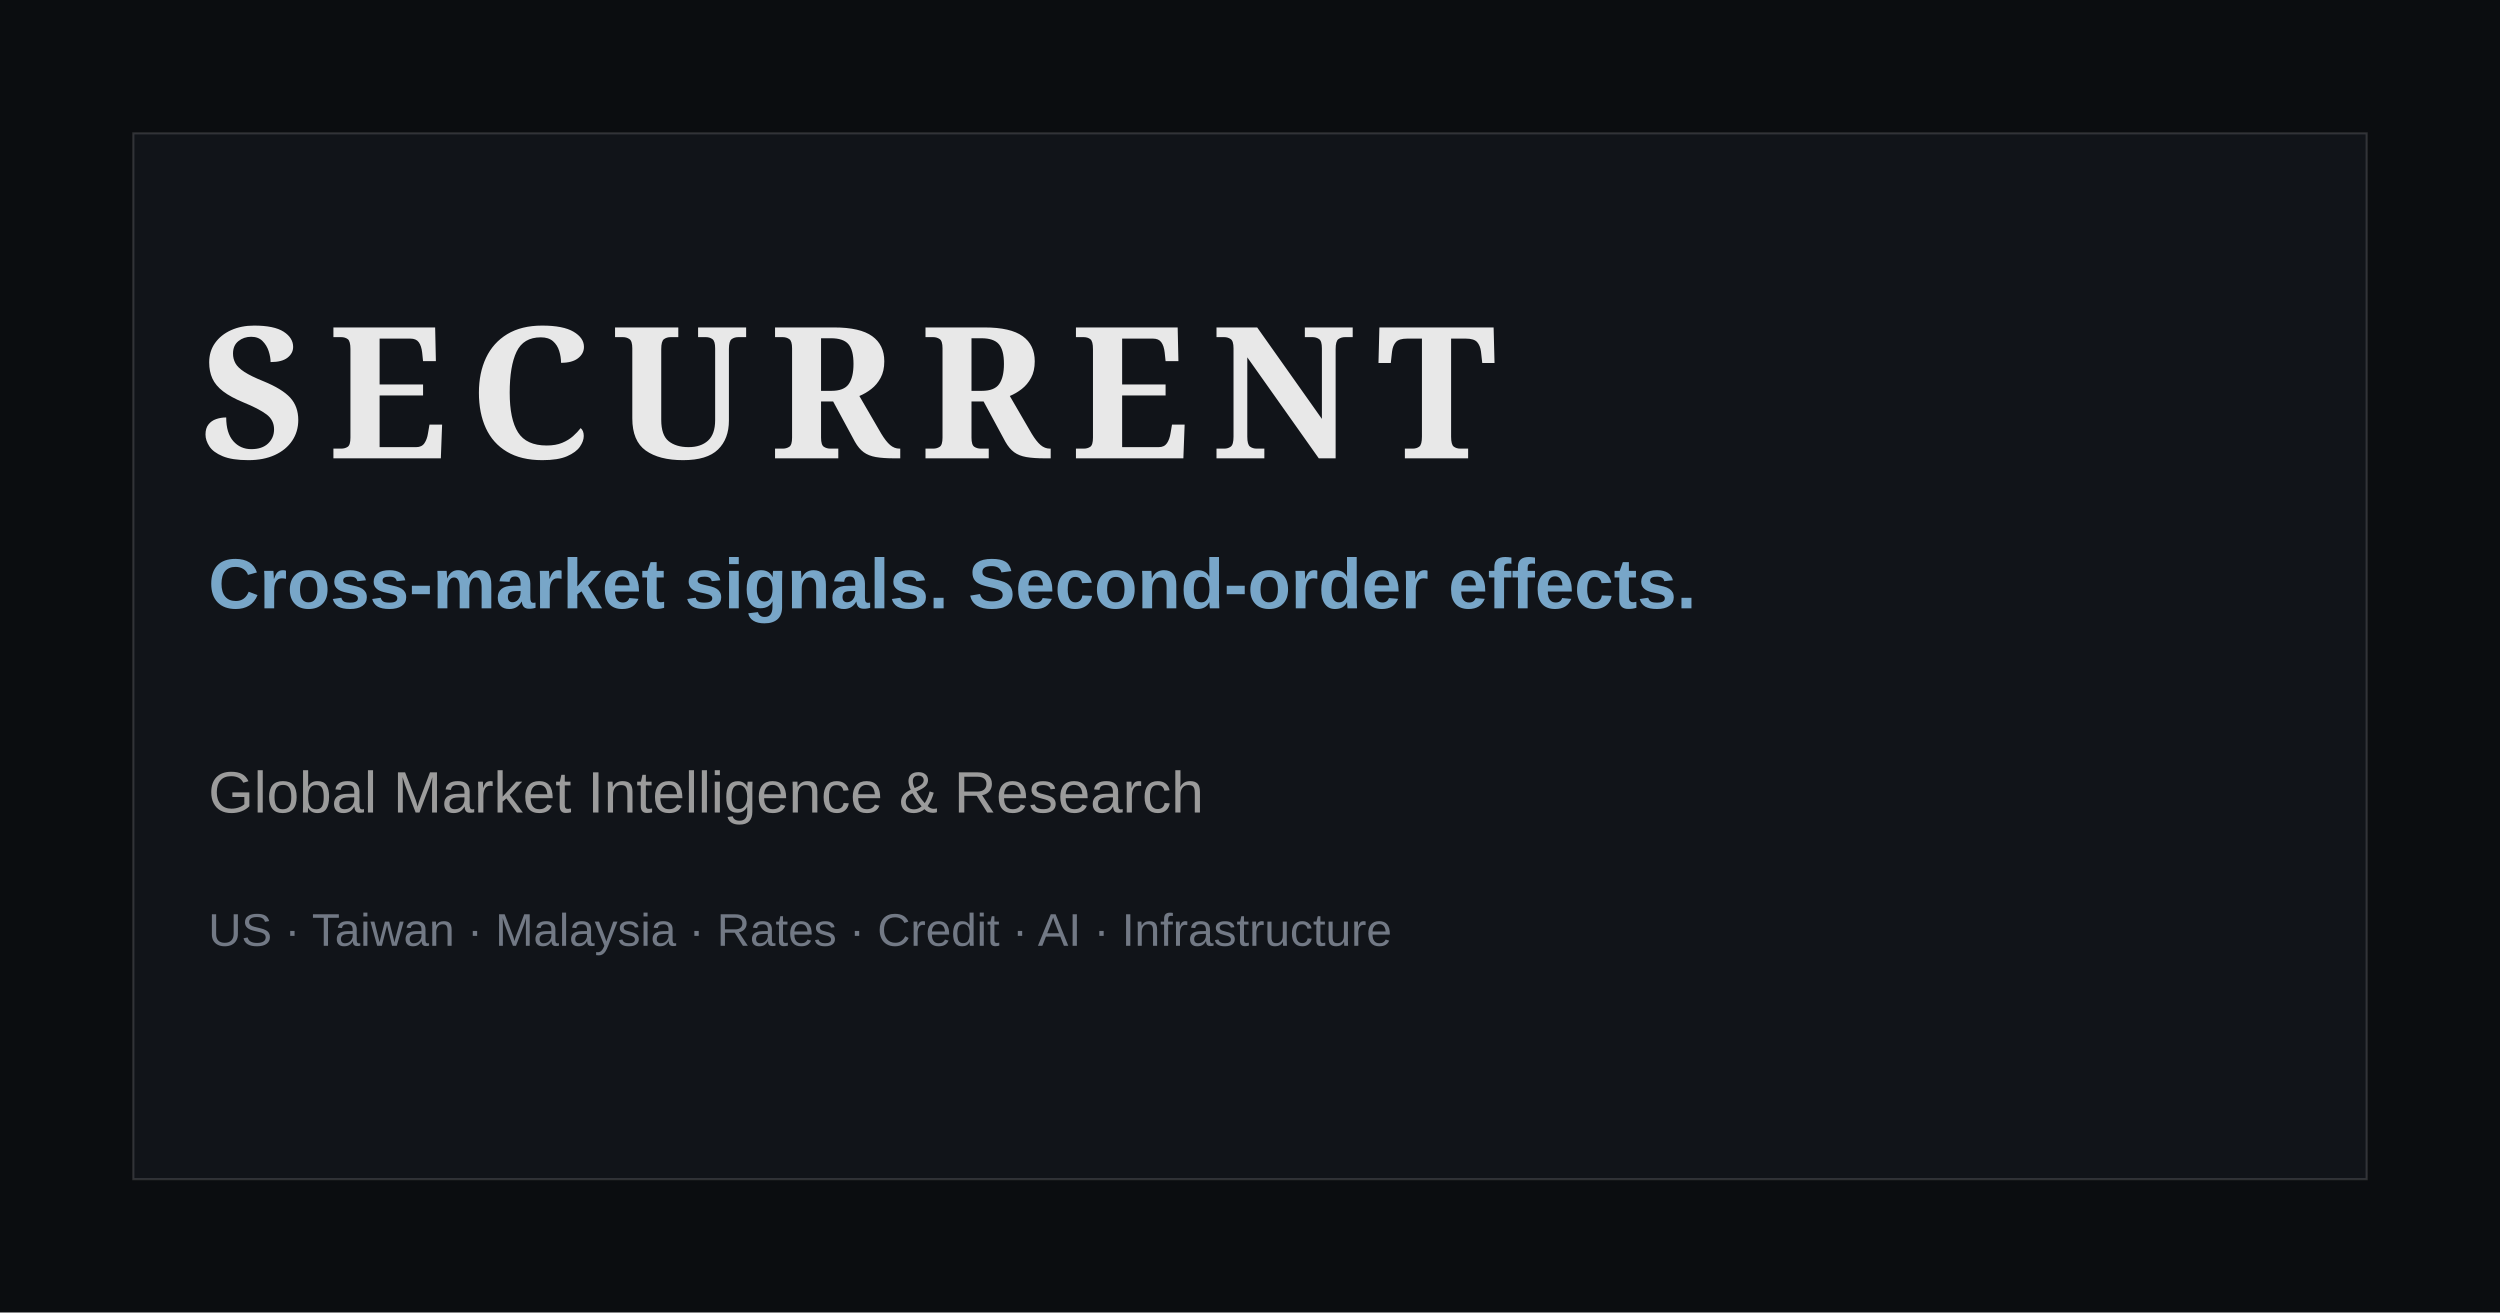
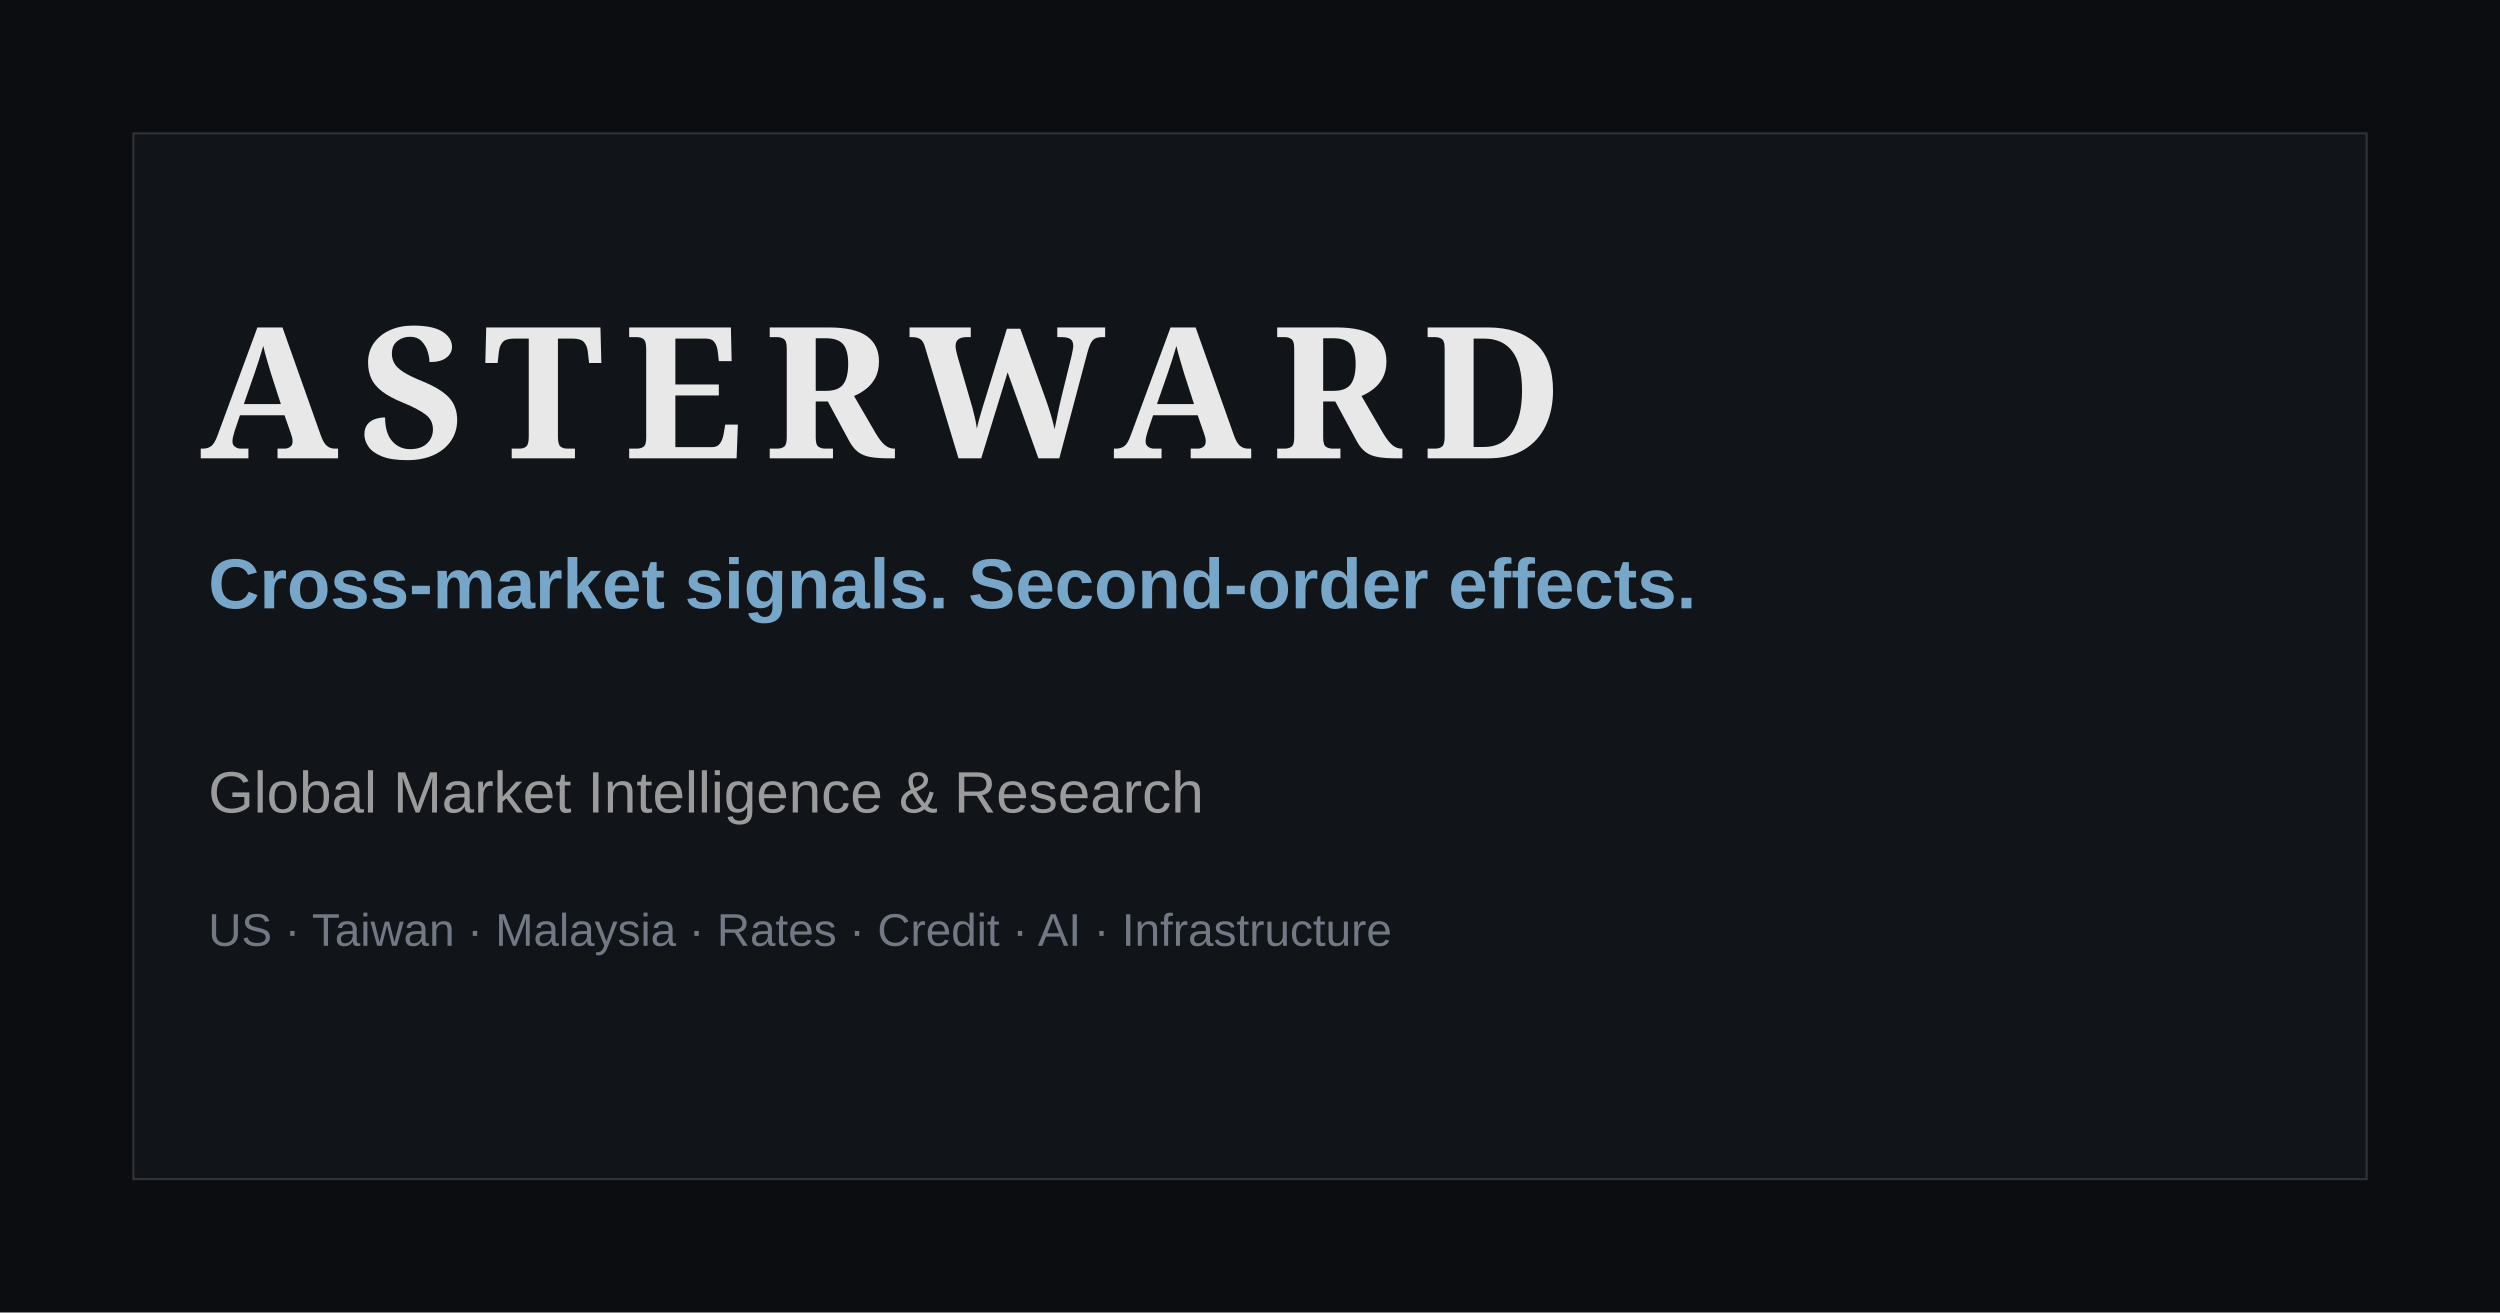
<svg xmlns="http://www.w3.org/2000/svg" width="1200" height="630" viewBox="0 0 1200 630">
  <rect width="1200" height="630" fill="#0B0D10" />
  <rect x="64" y="64" width="1072" height="502" fill="#111419" stroke="rgba(232,232,232,0.16)" />
-   <text x="96" y="220" font-family="Georgia, serif" font-size="88" font-weight="700" fill="#E8E8E8" letter-spacing="10">SECURRENT</text>
+   <text x="96" y="220" font-family="Georgia, serif" font-size="88" font-weight="700" fill="#E8E8E8" letter-spacing="10">ASTERWARD</text>
  <text x="100" y="292" font-family="Arial, sans-serif" font-size="34" font-weight="700" fill="#78A6C8">Cross-market signals. Second-order effects.</text>
  <text x="100" y="390" font-family="Arial, sans-serif" font-size="28" fill="#9B9B9B">Global Market Intelligence &amp; Research</text>
  <text x="100" y="454" font-family="Arial, sans-serif" font-size="22" fill="#727985">US · Taiwan · Malaysia · Rates · Credit · AI · Infrastructure</text>
</svg>
